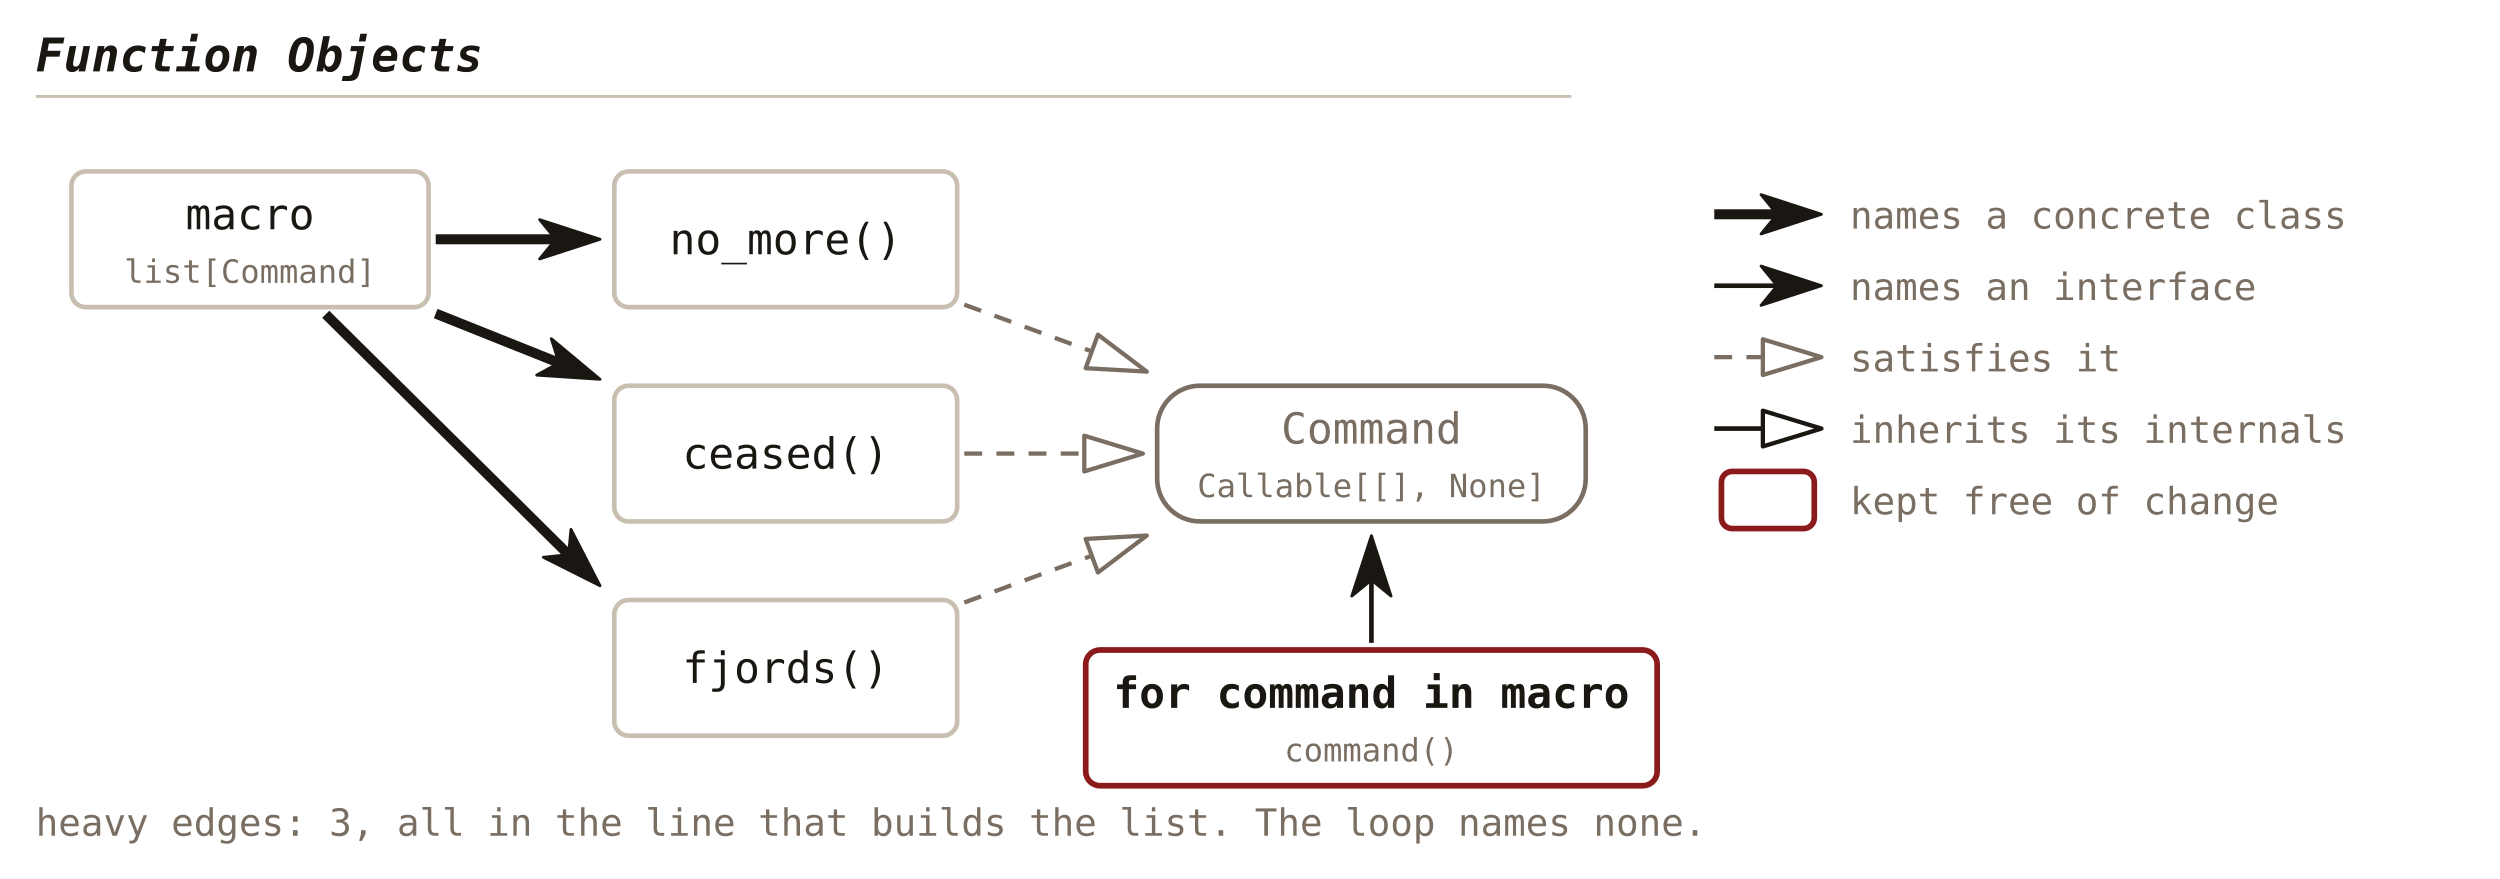
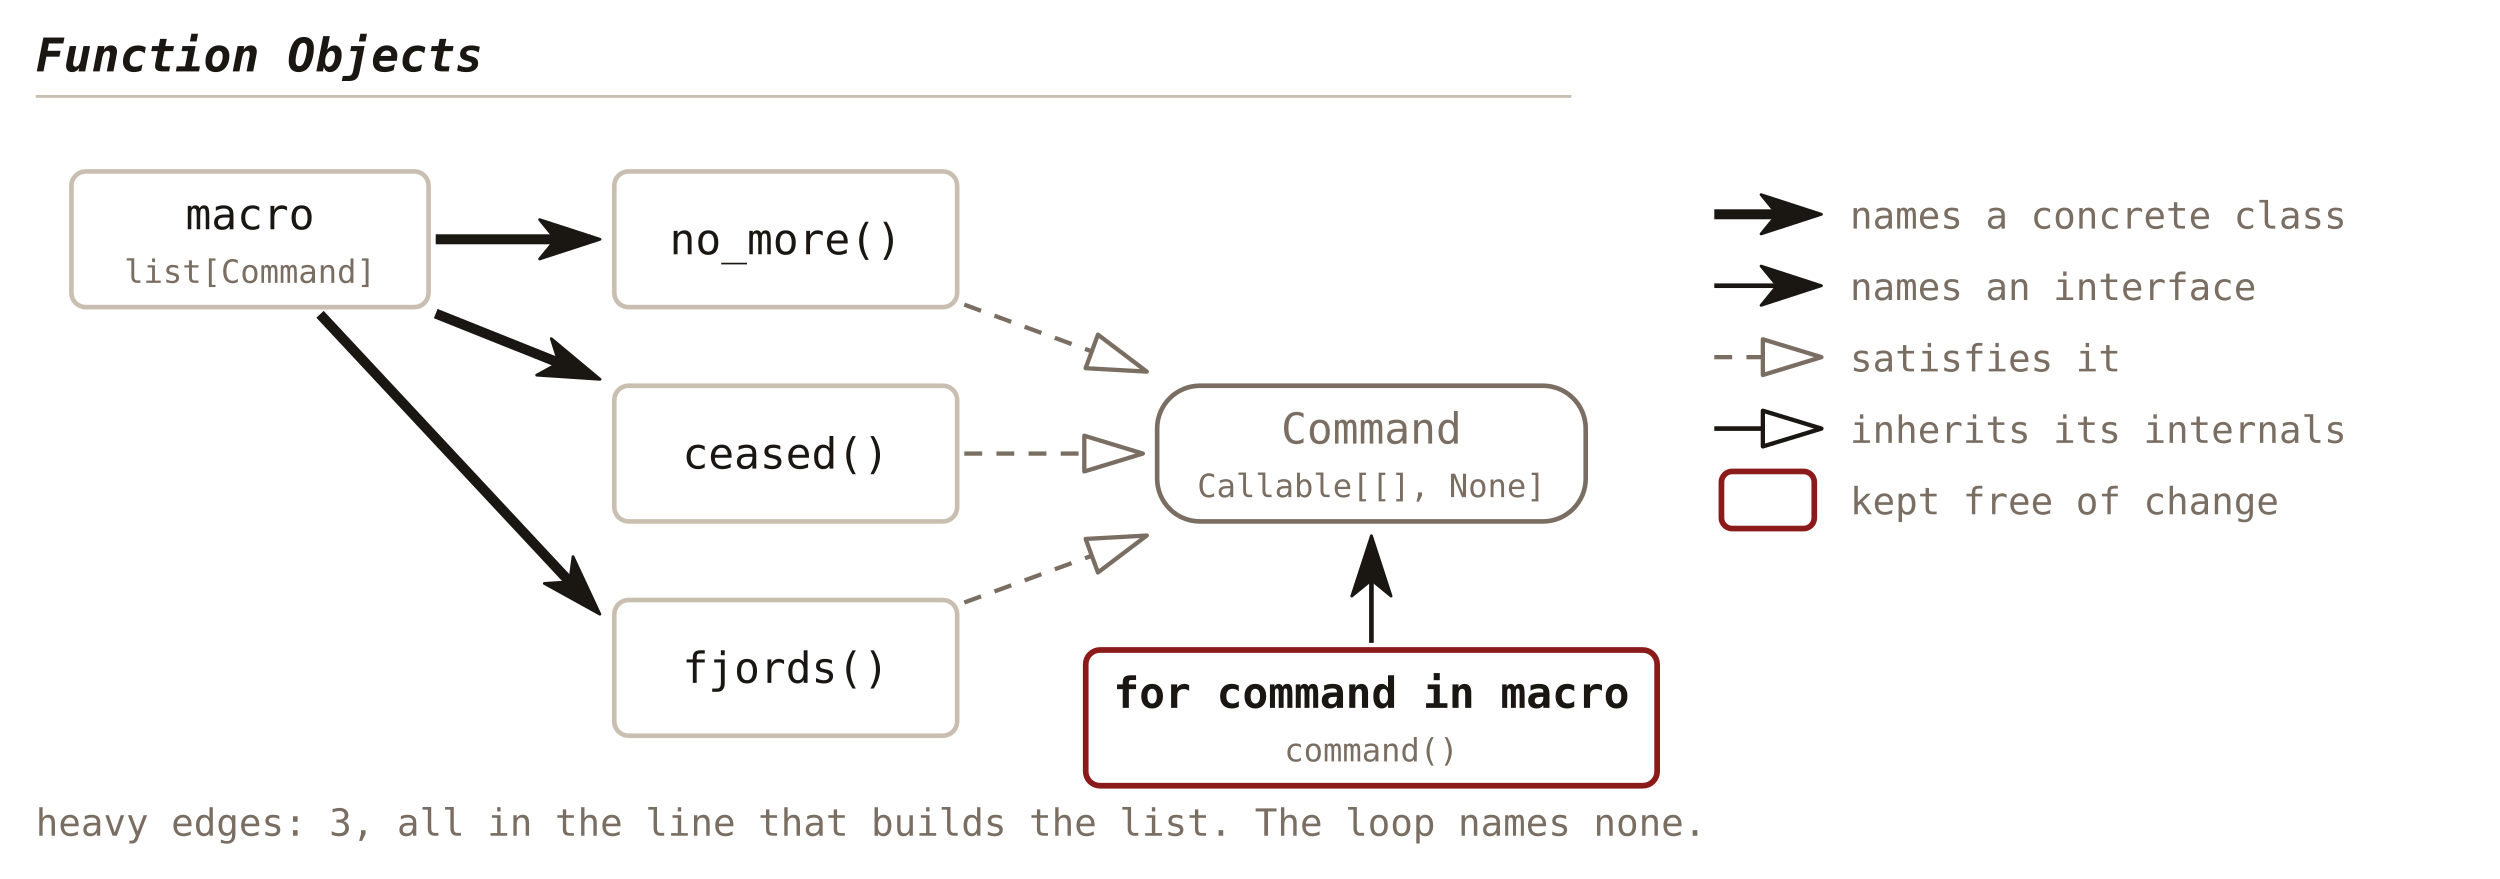
<svg xmlns="http://www.w3.org/2000/svg" viewBox="0 0 700 246" font-family="'JetBrains Mono', Consolas, monospace">
  <defs>
    <marker id="c28-solid" viewBox="0 0 18 12" refX="5" refY="6" markerWidth="18" markerHeight="12" orient="auto" markerUnits="userSpaceOnUse">
      <path d="M0.5,0.5 L17.4,6 L0.5,11.5 L5,6 Z" fill="#1a1612" stroke="#1a1612" stroke-width="0.8" stroke-linejoin="round" />
    </marker>
    <marker id="c28-hollow" viewBox="0 0 18 12" refX="1" refY="6" markerWidth="18" markerHeight="12" orient="auto" markerUnits="userSpaceOnUse">
      <path d="M1,1 L17.4,6 L1,11 Z" fill="none" stroke="#1a1612" stroke-width="1.2" stroke-linejoin="round" />
    </marker>
    <marker id="c28-hollow-muted" viewBox="0 0 18 12" refX="1" refY="6" markerWidth="18" markerHeight="12" orient="auto" markerUnits="userSpaceOnUse">
      <path d="M1,1 L17.4,6 L1,11 Z" fill="none" stroke="#7a6e62" stroke-width="1.2" stroke-linejoin="round" />
    </marker>
  </defs>
  <text x="10" y="20" font-size="13" font-weight="bold" font-style="italic" fill="#1a1612" text-anchor="start">Function Objects</text>
  <line x1="10" y1="27" x2="440" y2="27" stroke="#c8bfb0" stroke-width="0.8" />
  <rect x="20" y="48" width="100" height="38" fill="none" stroke="#c8bfb0" stroke-width="1.3" rx="4" />
  <text x="70.0" y="64.2" font-size="12" fill="#1a1612" text-anchor="middle">macro</text>
  <text x="70.0" y="79.2" font-size="9" fill="#7a6e62" text-anchor="middle">list[Command]</text>
  <rect x="172" y="48" width="96" height="38" fill="none" stroke="#c8bfb0" stroke-width="1.3" rx="4" />
  <text x="220.0" y="71.2" font-size="12" fill="#1a1612" text-anchor="middle">no_more()</text>
  <rect x="172" y="108" width="96" height="38" fill="none" stroke="#c8bfb0" stroke-width="1.3" rx="4" />
  <text x="220.0" y="131.2" font-size="12" fill="#1a1612" text-anchor="middle">ceased()</text>
  <rect x="172" y="168" width="96" height="38" fill="none" stroke="#c8bfb0" stroke-width="1.3" rx="4" />
  <text x="220.0" y="191.2" font-size="12" fill="#1a1612" text-anchor="middle">fjords()</text>
  <rect x="324" y="108" width="120" height="38" fill="none" stroke="#7a6e62" stroke-width="1.3" rx="12" />
  <text x="384.0" y="124.2" font-size="12" fill="#7a6e62" text-anchor="middle">Command</text>
  <text x="384.0" y="139.2" font-size="9" fill="#7a6e62" text-anchor="middle">Callable[[], None]</text>
  <rect x="304" y="182" width="160" height="38" fill="none" stroke="#8b1a1a" stroke-width="1.6" rx="4" />
  <text x="384.0" y="198.2" font-size="12" font-weight="bold" fill="#1a1612" text-anchor="middle">for command in macro</text>
  <text x="384.0" y="213.2" font-size="9" fill="#7a6e62" text-anchor="middle">command()</text>
  <line x1="122.0" y1="67.0" x2="155.6" y2="67.0" stroke="#1a1612" stroke-width="2.8" marker-end="url(#c28-solid)" />
  <line x1="122.0" y1="87.8" x2="156.5" y2="101.6" stroke="#1a1612" stroke-width="2.8" marker-end="url(#c28-solid)" />
-   <line x1="91.2" y1="88.0" x2="159.2" y2="155.3" stroke="#1a1612" stroke-width="2.8" marker-end="url(#c28-solid)" />
+   <line x1="89.6" y1="88.0" x2="159.5" y2="162.9" stroke="#1a1612" stroke-width="2.8" marker-end="url(#c28-solid)" />
  <line x1="270.0" y1="85.3" x2="305.7" y2="98.4" stroke="#7a6e62" stroke-width="1.2" stroke-dasharray="5,4" marker-end="url(#c28-hollow-muted)" />
  <line x1="270.0" y1="127.0" x2="303.6" y2="127.0" stroke="#7a6e62" stroke-width="1.2" stroke-dasharray="5,4" marker-end="url(#c28-hollow-muted)" />
  <line x1="270.0" y1="168.7" x2="305.7" y2="155.6" stroke="#7a6e62" stroke-width="1.2" stroke-dasharray="5,4" marker-end="url(#c28-hollow-muted)" />
  <line x1="384.0" y1="180.0" x2="384.0" y2="162.4" stroke="#1a1612" stroke-width="1.3" marker-end="url(#c28-solid)" />
  <text x="10" y="234" font-size="10.5" fill="#7a6e62" text-anchor="start">heavy edges: 3, all in the line that builds the list. The loop names none.</text>
  <line x1="480" y1="60" x2="497.6" y2="60" stroke="#1a1612" stroke-width="2.8" marker-end="url(#c28-solid)" />
  <text x="518" y="64" font-size="10.5" fill="#7a6e62" text-anchor="start">names a concrete class</text>
  <line x1="480" y1="80" x2="497.6" y2="80" stroke="#1a1612" stroke-width="1.3" marker-end="url(#c28-solid)" />
  <text x="518" y="84" font-size="10.5" fill="#7a6e62" text-anchor="start">names an interface</text>
  <line x1="480" y1="100" x2="493.6" y2="100" stroke="#7a6e62" stroke-width="1.2" stroke-dasharray="5,4" marker-end="url(#c28-hollow-muted)" />
  <text x="518" y="104" font-size="10.5" fill="#7a6e62" text-anchor="start">satisfies it</text>
  <line x1="480" y1="120" x2="493.6" y2="120" stroke="#1a1612" stroke-width="1.3" marker-end="url(#c28-hollow)" />
  <text x="518" y="124" font-size="10.5" fill="#7a6e62" text-anchor="start">inherits its internals</text>
  <rect x="482" y="132" width="26" height="16" fill="none" stroke="#8b1a1a" stroke-width="1.6" rx="3" />
  <text x="518" y="144" font-size="10.5" fill="#7a6e62" text-anchor="start">kept free of change</text>
</svg>
